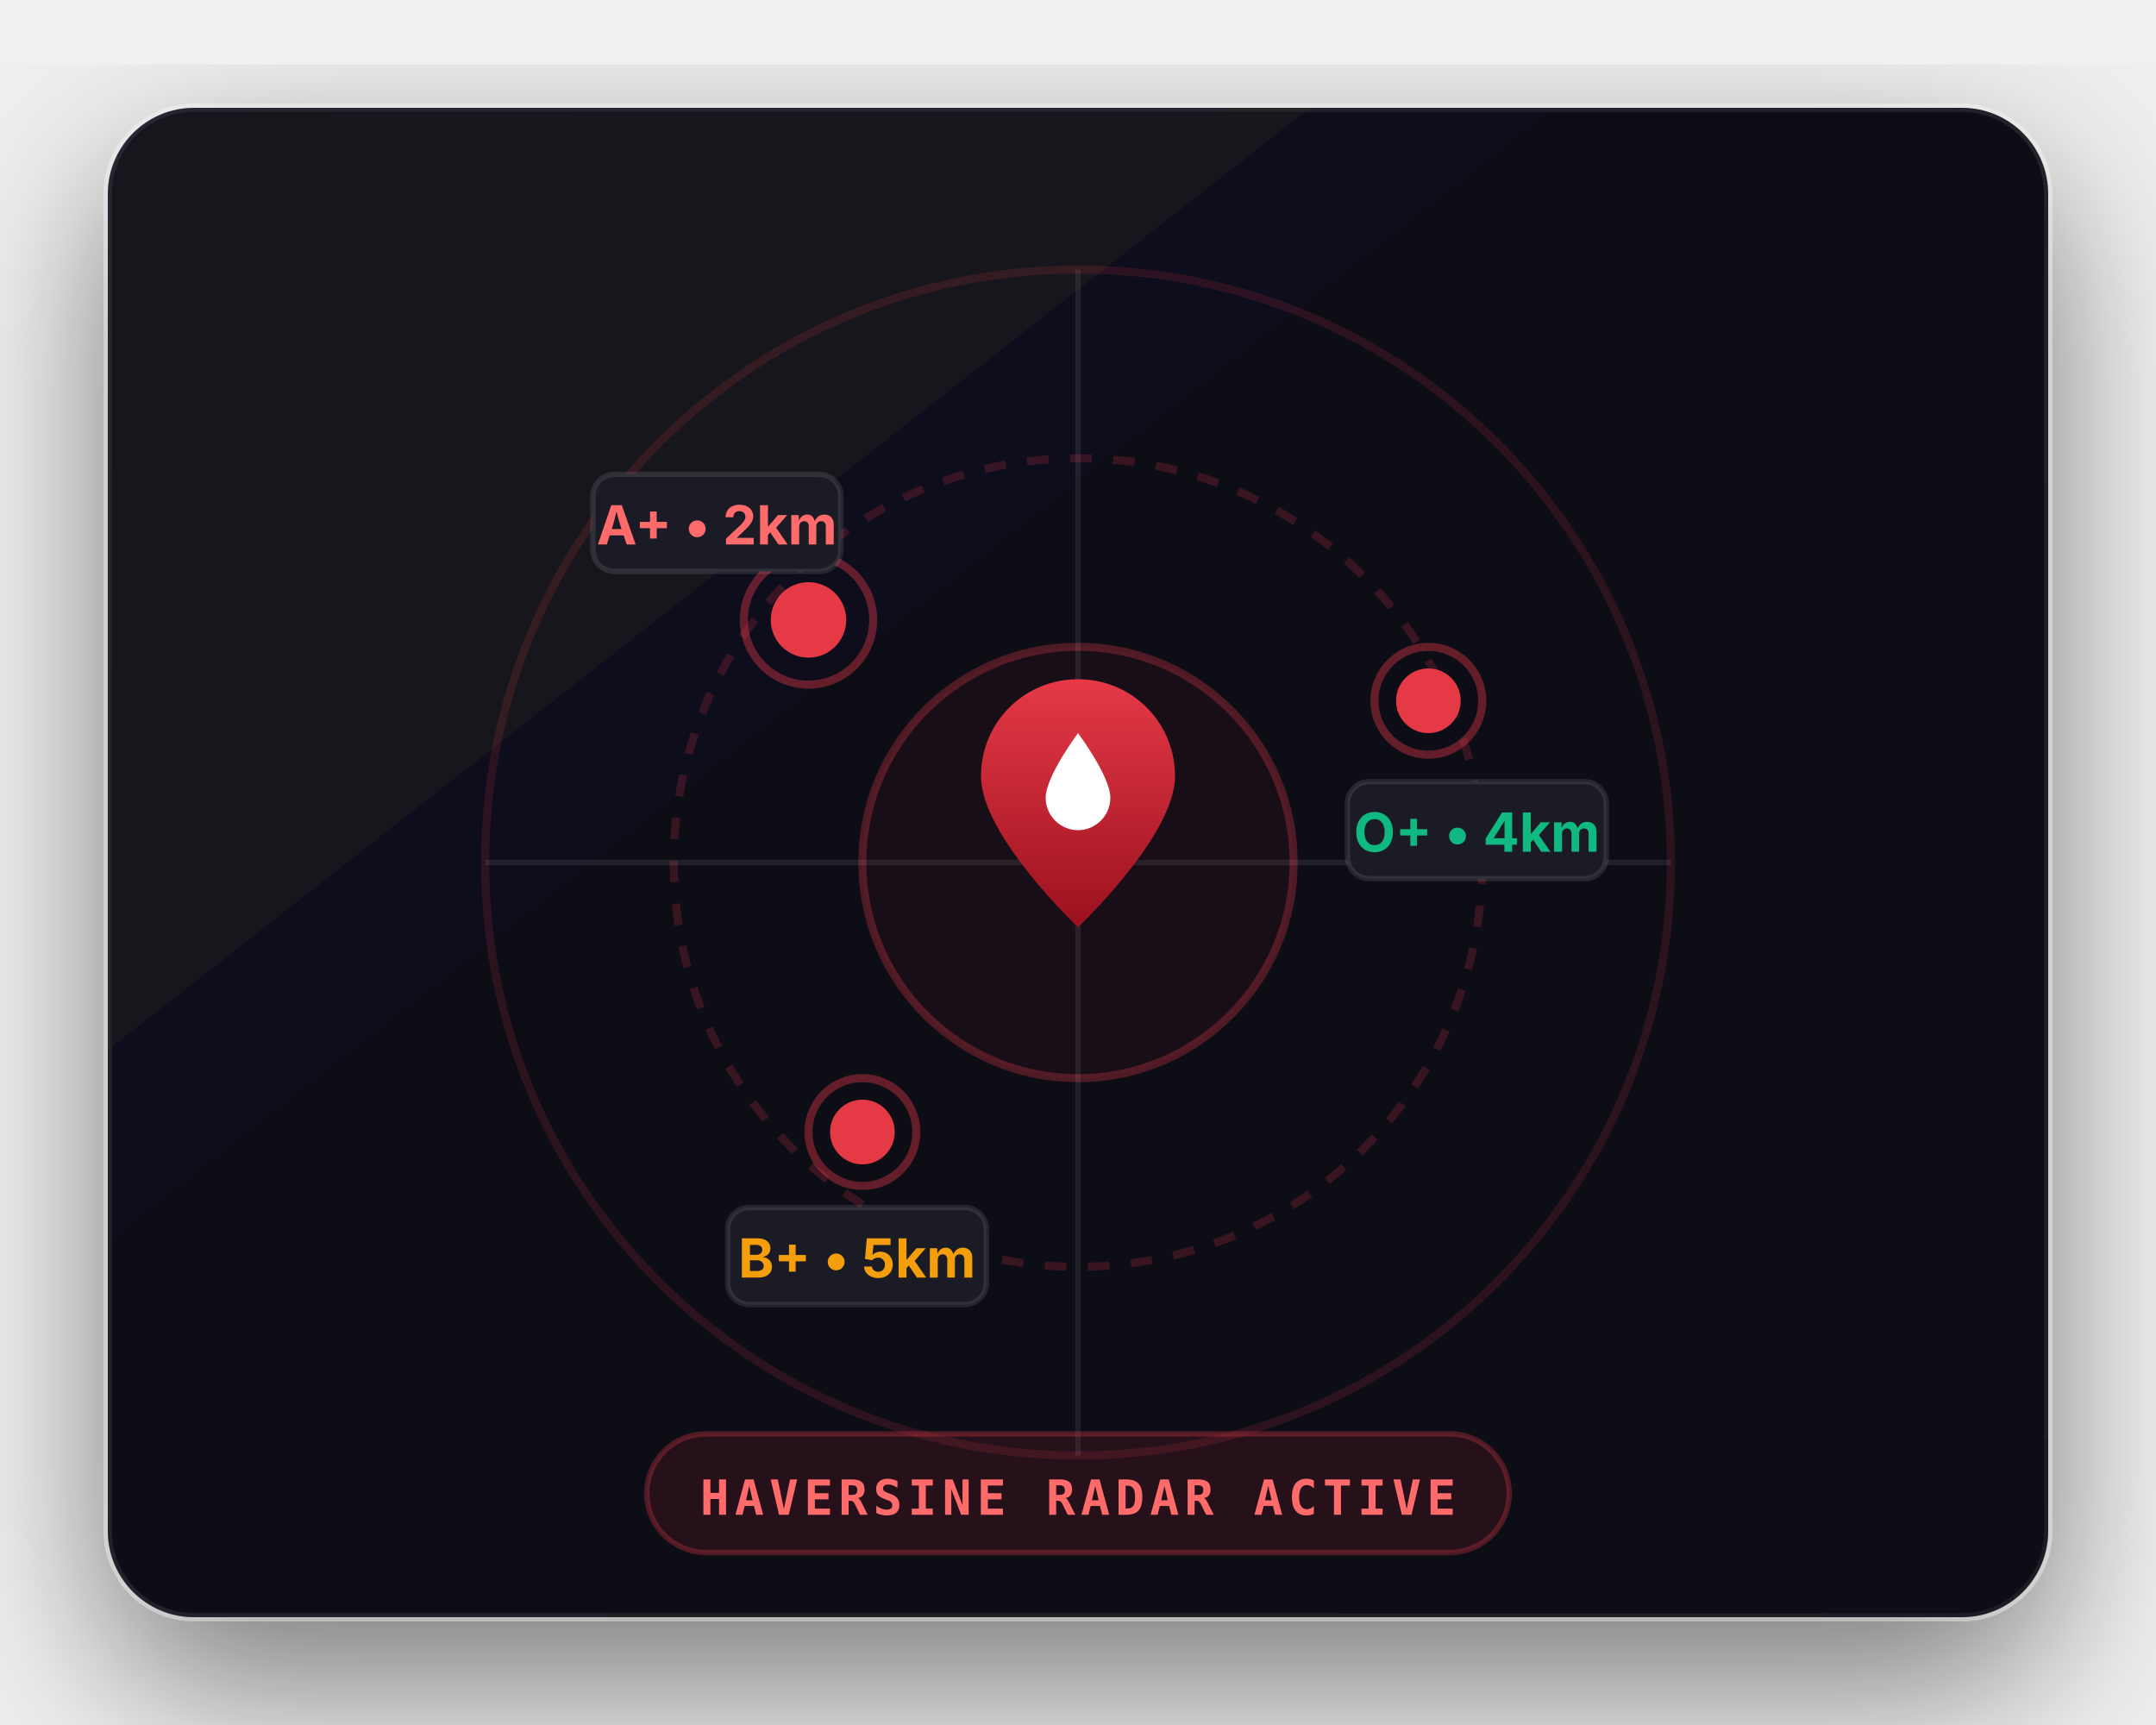
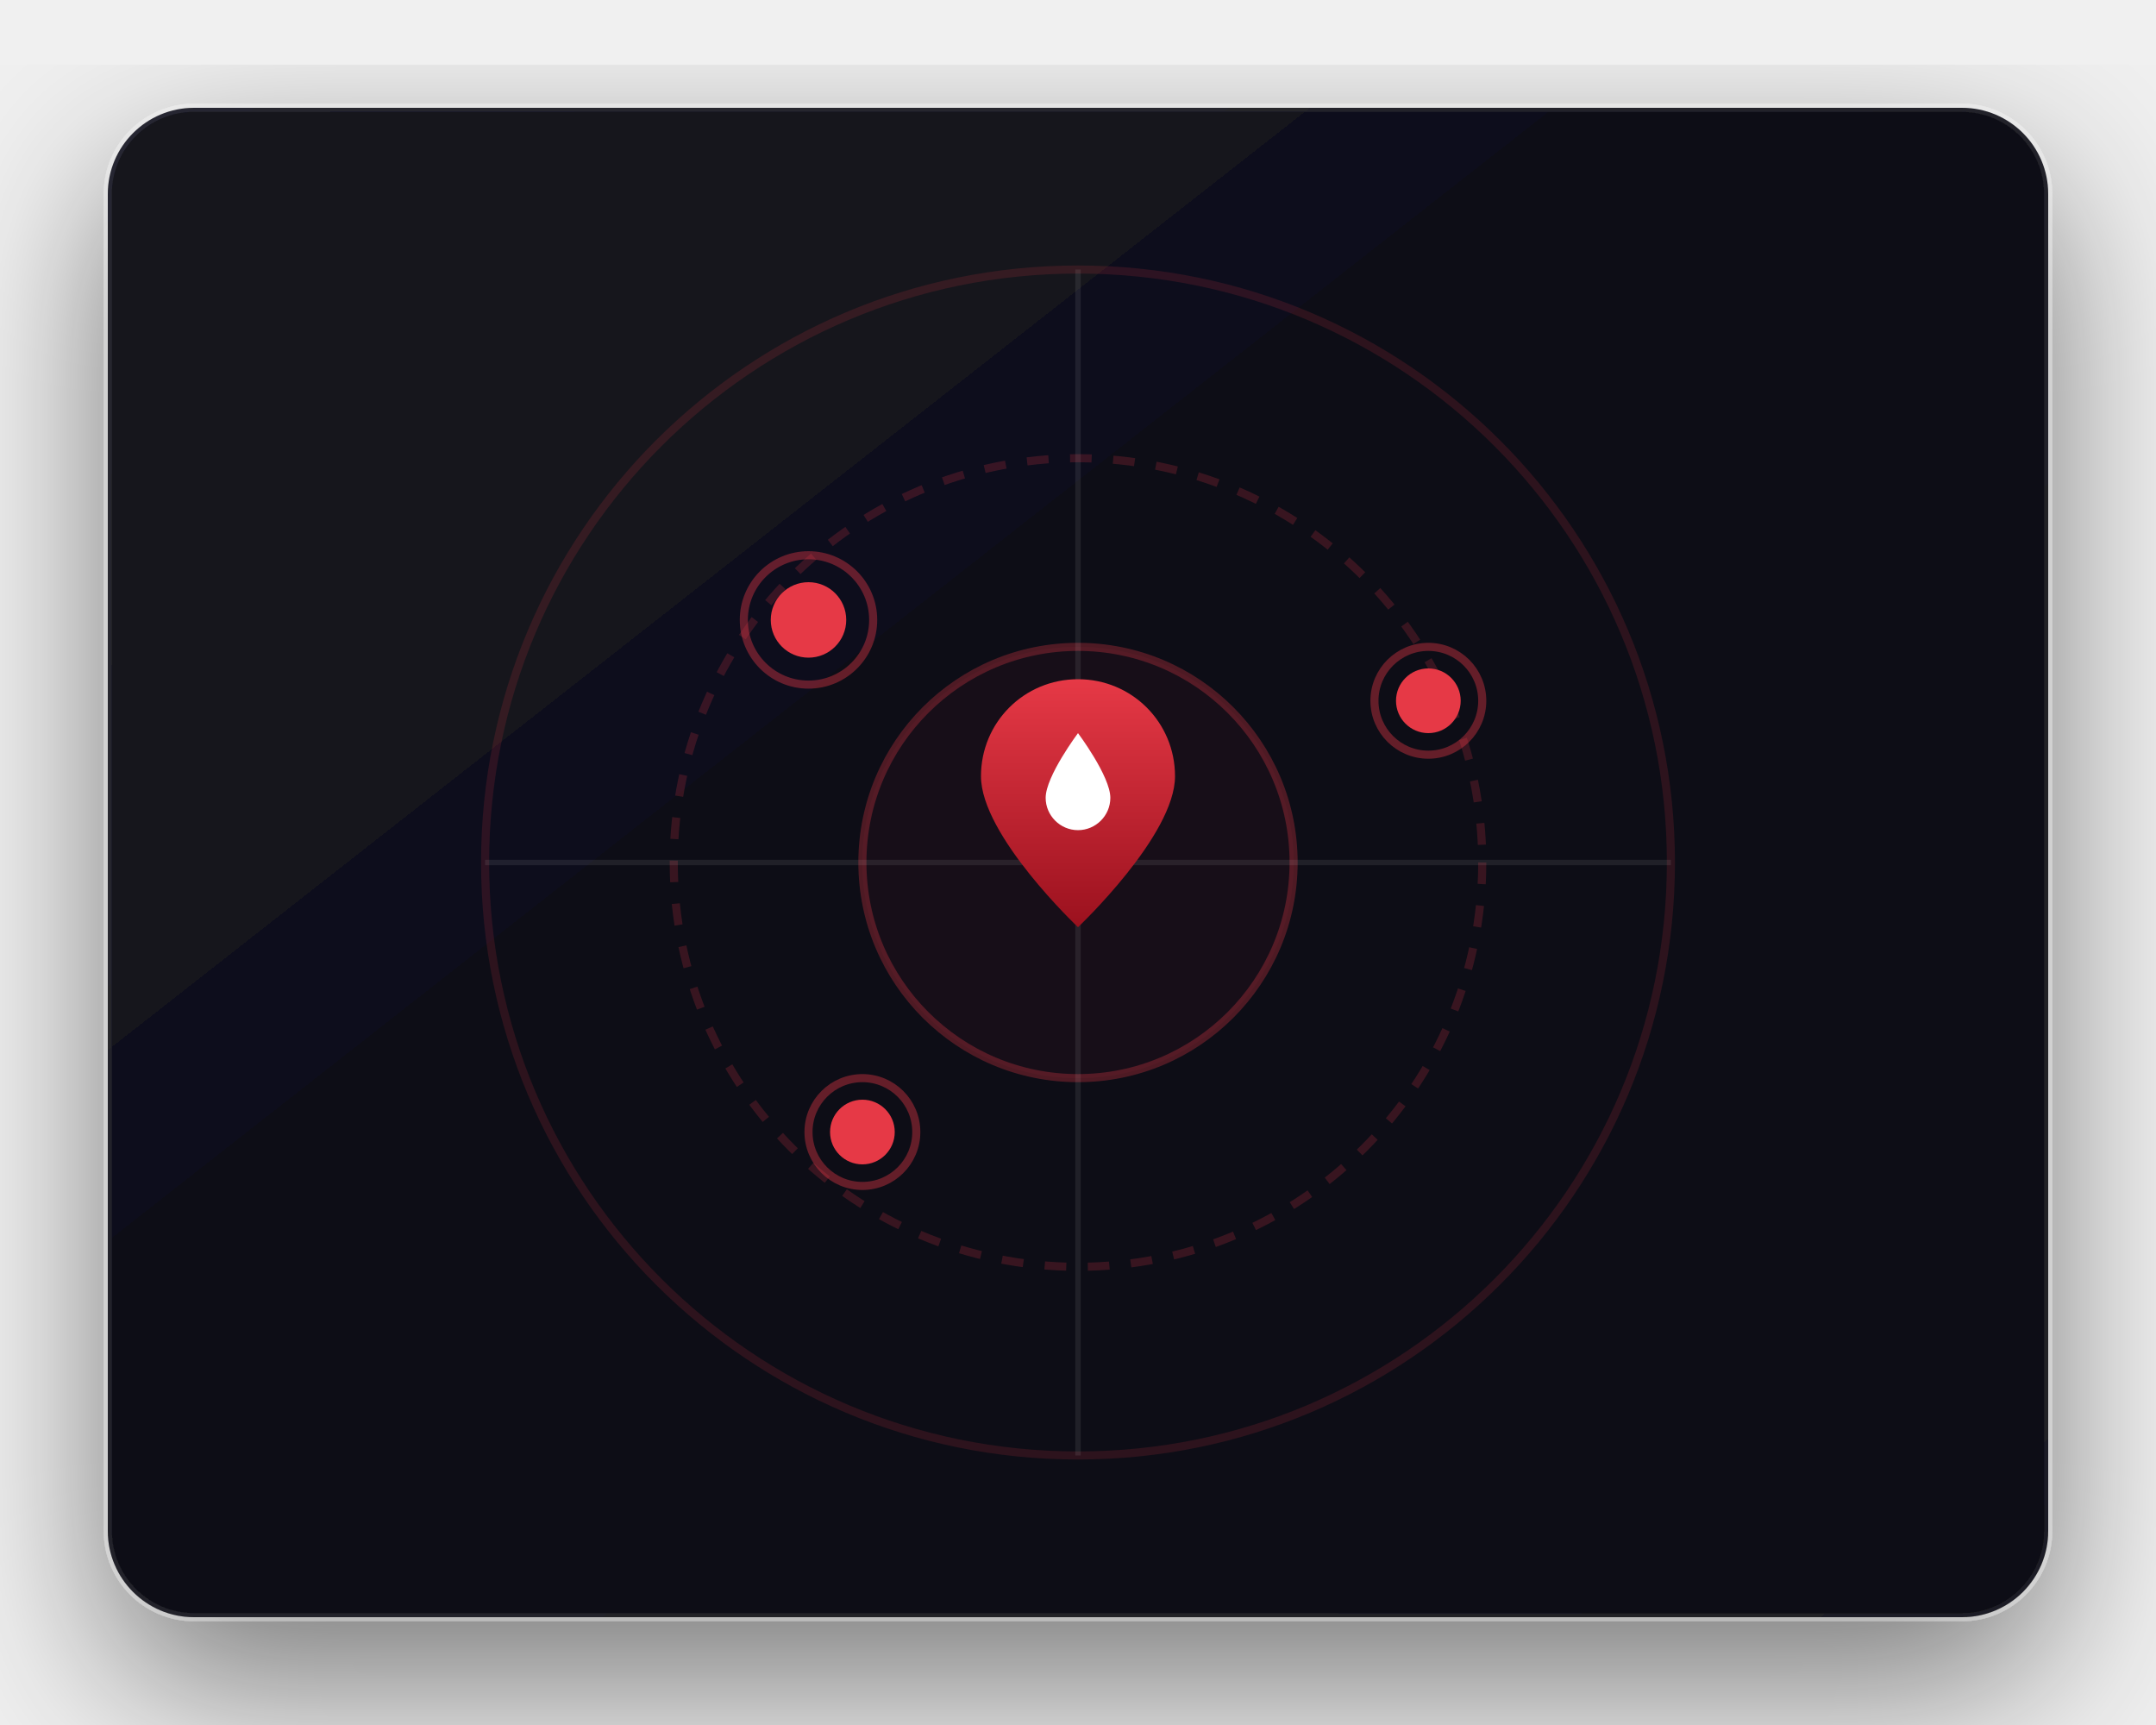
<svg xmlns="http://www.w3.org/2000/svg" viewBox="0 0 400 320" width="100%" height="100%">
  <defs>
    <linearGradient id="bgGrad1" x1="0%" y1="0%" x2="100%" y2="100%">
      <stop offset="0%" stop-color="#14141e" />
      <stop offset="100%" stop-color="#0c0c12" />
    </linearGradient>
    <linearGradient id="redGrad" x1="0%" y1="0%" x2="100%" y2="100%">
      <stop offset="0%" stop-color="#ff6b6b" />
      <stop offset="100%" stop-color="#e63946" />
    </linearGradient>
    <linearGradient id="pinGrad" x1="0%" y1="0%" x2="0%" y2="100%">
      <stop offset="0%" stop-color="#e63946" />
      <stop offset="100%" stop-color="#9b111e" />
    </linearGradient>
    <filter id="cardShadow" x="-10%" y="-10%" width="120%" height="120%">
      <feDropShadow dx="0" dy="12" stdDeviation="16" flood-color="#000000" flood-opacity="0.5" />
    </filter>
  </defs>
  <rect x="20" y="20" width="360" height="280" rx="16" fill="url(#bgGrad1)" stroke="rgba(255,255,255,0.08)" stroke-width="1.5" filter="url(#cardShadow)" />
  <circle cx="200" cy="160" r="110" fill="none" stroke="rgba(230, 57, 70, 0.15)" stroke-width="1.5" />
  <circle cx="200" cy="160" r="75" fill="none" stroke="rgba(230, 57, 70, 0.2)" stroke-width="1.5" stroke-dasharray="4 4" />
  <circle cx="200" cy="160" r="40" fill="rgba(230, 57, 70, 0.05)" stroke="rgba(230, 57, 70, 0.3)" stroke-width="1.5" />
  <line x1="90" y1="160" x2="310" y2="160" stroke="rgba(255,255,255,0.08)" stroke-width="1" />
  <line x1="200" y1="50" x2="200" y2="270" stroke="rgba(255,255,255,0.08)" stroke-width="1" />
  <circle cx="150" cy="115" r="7" fill="#e63946" />
  <circle cx="150" cy="115" r="12" fill="none" stroke="#e63946" stroke-opacity="0.4" stroke-width="1.5" />
-   <rect x="110" y="88" width="46" height="18" rx="4" fill="#1b1b26" stroke="rgba(255,255,255,0.1)" />
-   <text x="133" y="101" fill="#ff6b6b" font-family="'Inter', sans-serif" font-size="10" font-weight="700" text-anchor="middle">A+ • 2km</text>
  <circle cx="265" cy="130" r="6" fill="#e63946" />
  <circle cx="265" cy="130" r="10" fill="none" stroke="#e63946" stroke-opacity="0.4" stroke-width="1.5" />
-   <rect x="250" y="145" width="48" height="18" rx="4" fill="#1b1b26" stroke="rgba(255,255,255,0.1)" />
-   <text x="274" y="158" fill="#10b981" font-family="'Inter', sans-serif" font-size="10" font-weight="700" text-anchor="middle">O+ • 4km</text>
  <circle cx="160" cy="210" r="6" fill="#e63946" />
  <circle cx="160" cy="210" r="10" fill="none" stroke="#e63946" stroke-opacity="0.4" stroke-width="1.5" />
-   <rect x="135" y="224" width="48" height="18" rx="4" fill="#1b1b26" stroke="rgba(255,255,255,0.1)" />
-   <text x="159" y="237" fill="#f59e0b" font-family="'Inter', sans-serif" font-size="10" font-weight="700" text-anchor="middle">B+ • 5km</text>
  <g transform="translate(182, 126)">
    <path d="M18 0 C8 0 0 8 0 18 C0 29 18 46 18 46 C18 46 36 29 36 18 C36 8 28 0 18 0 Z" fill="url(#pinGrad)" />
    <path d="M18 10 C18 10 12 18 12 22 C12 25.3 14.7 28 18 28 C21.3 28 24 25.3 24 22 C24 18 18 10 18 10 Z" fill="#ffffff" />
  </g>
-   <rect x="120" y="266" width="160" height="22" rx="11" fill="rgba(230,57,70,0.12)" stroke="rgba(230,57,70,0.3)" />
-   <text x="200" y="281" fill="#ff6b6b" font-family="'Orbitron', monospace" font-size="9" font-weight="700" letter-spacing="1" text-anchor="middle">HAVERSINE RADAR ACTIVE</text>
</svg>
